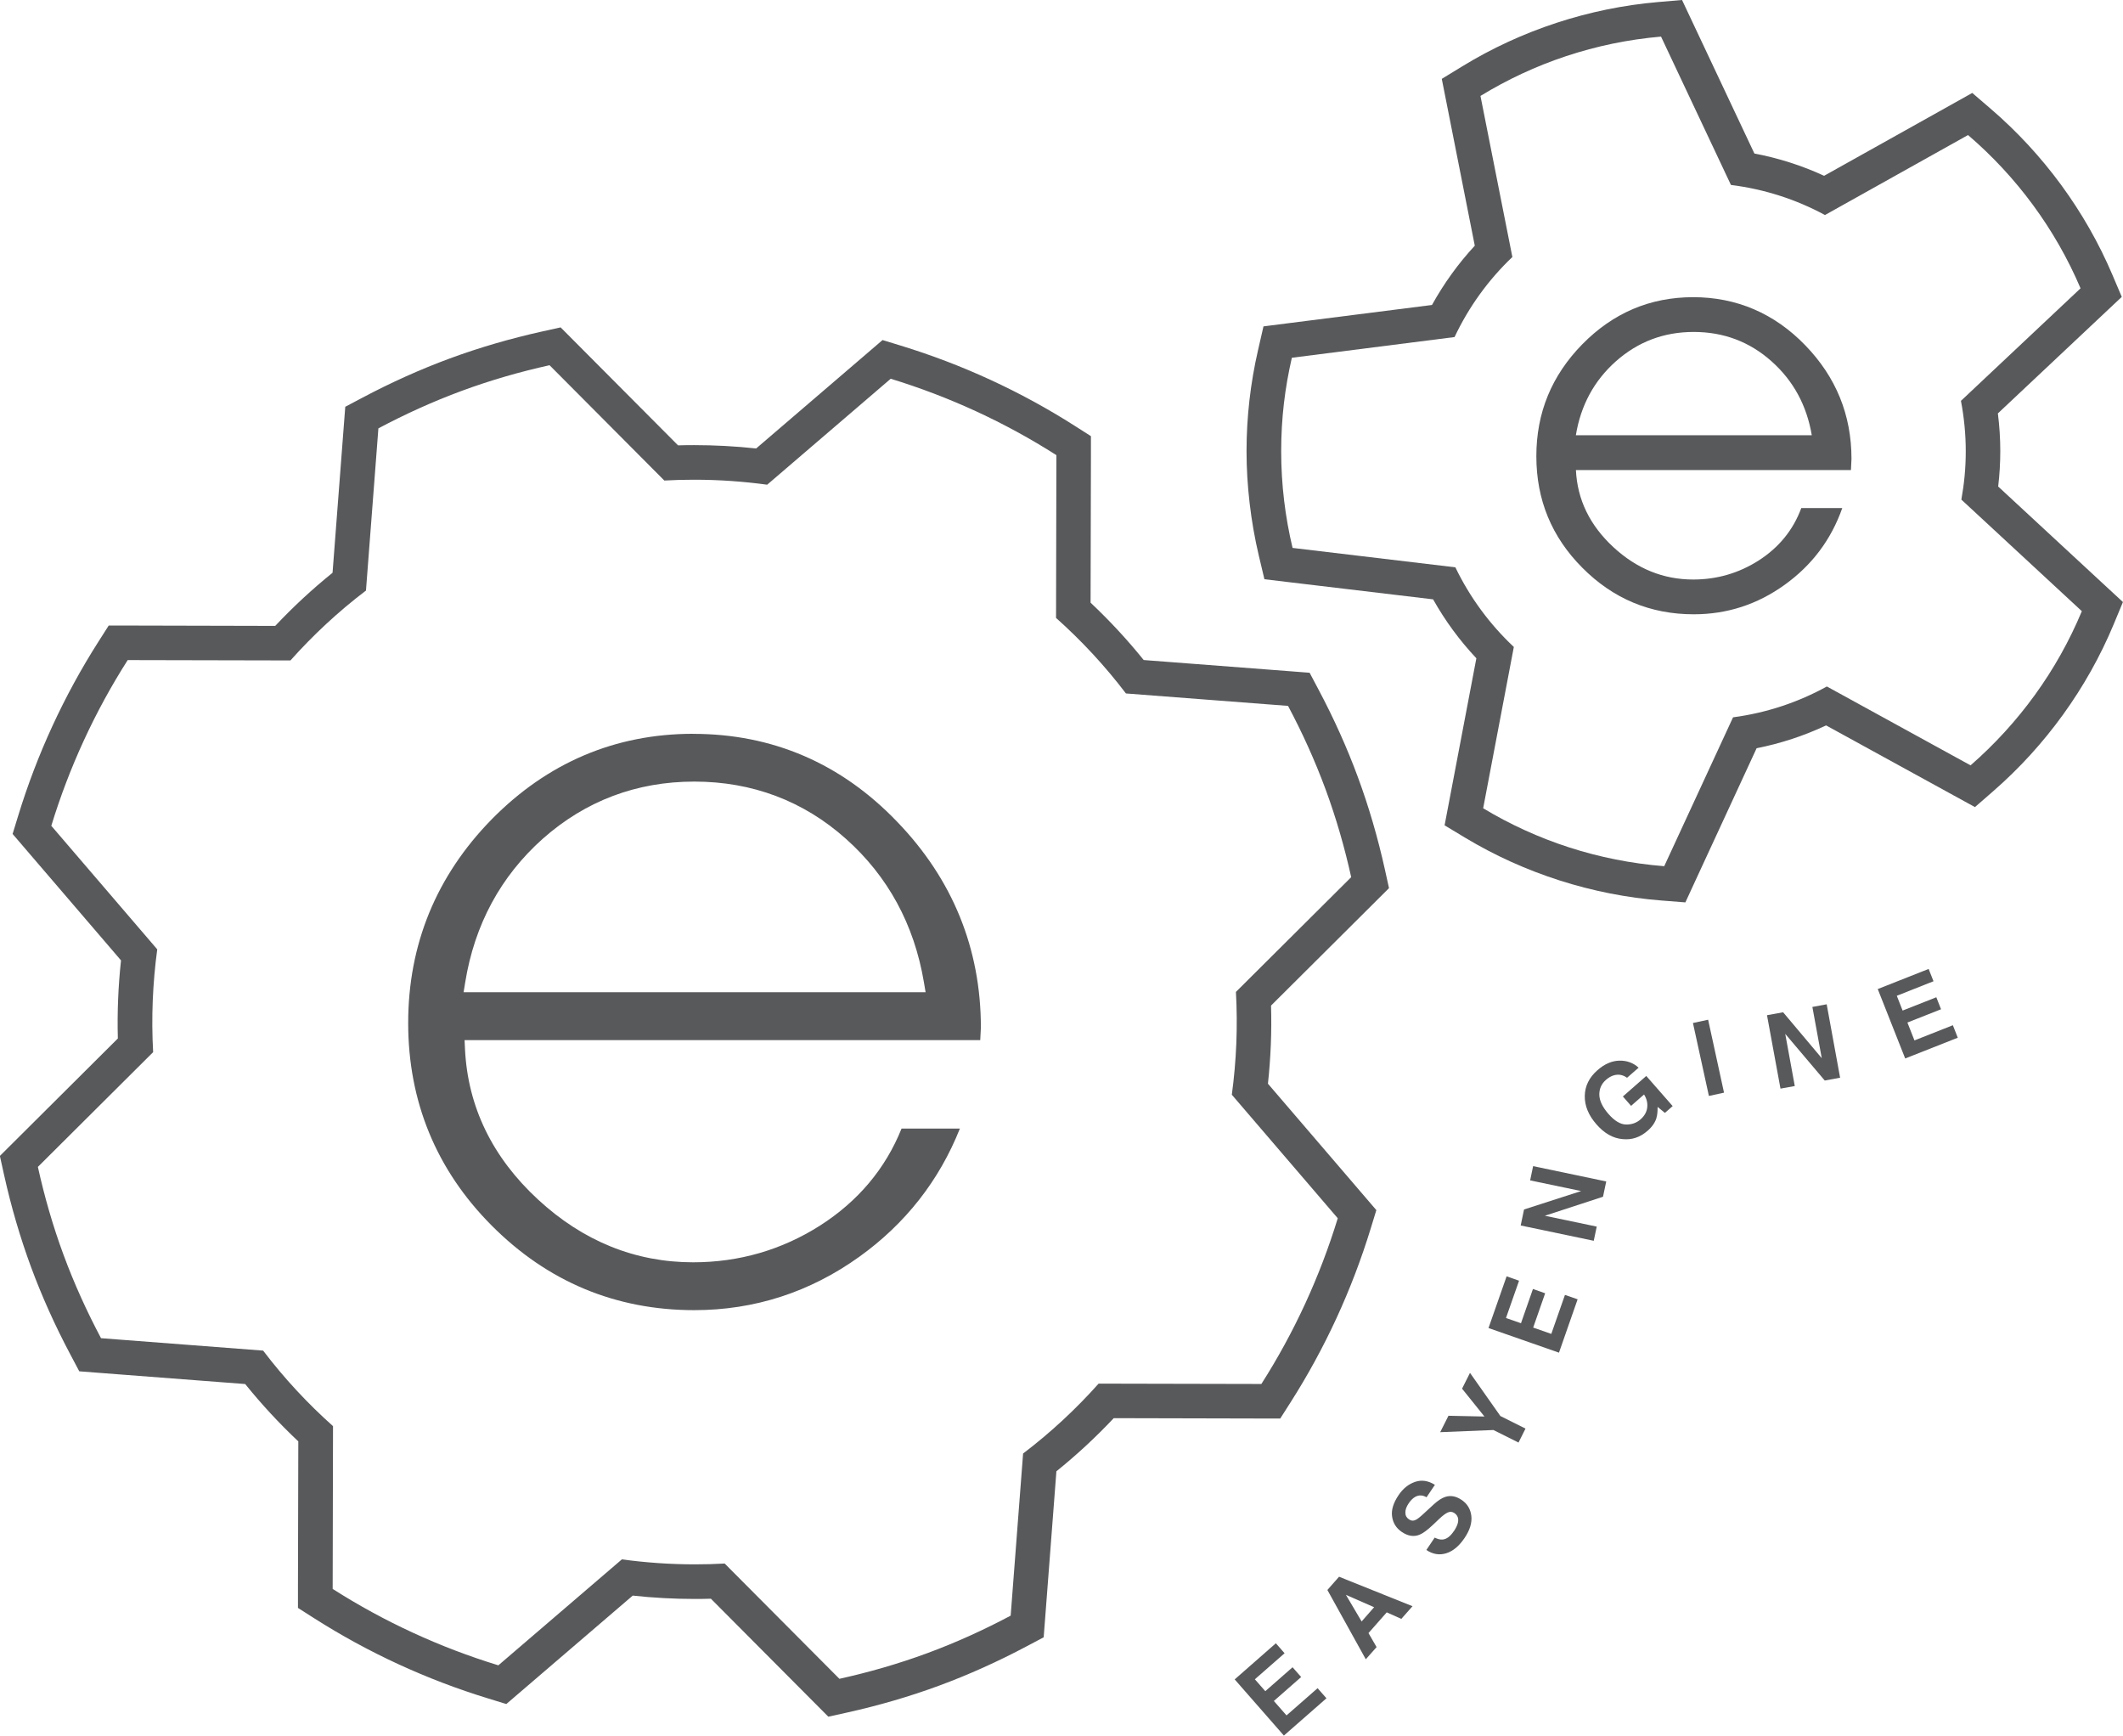
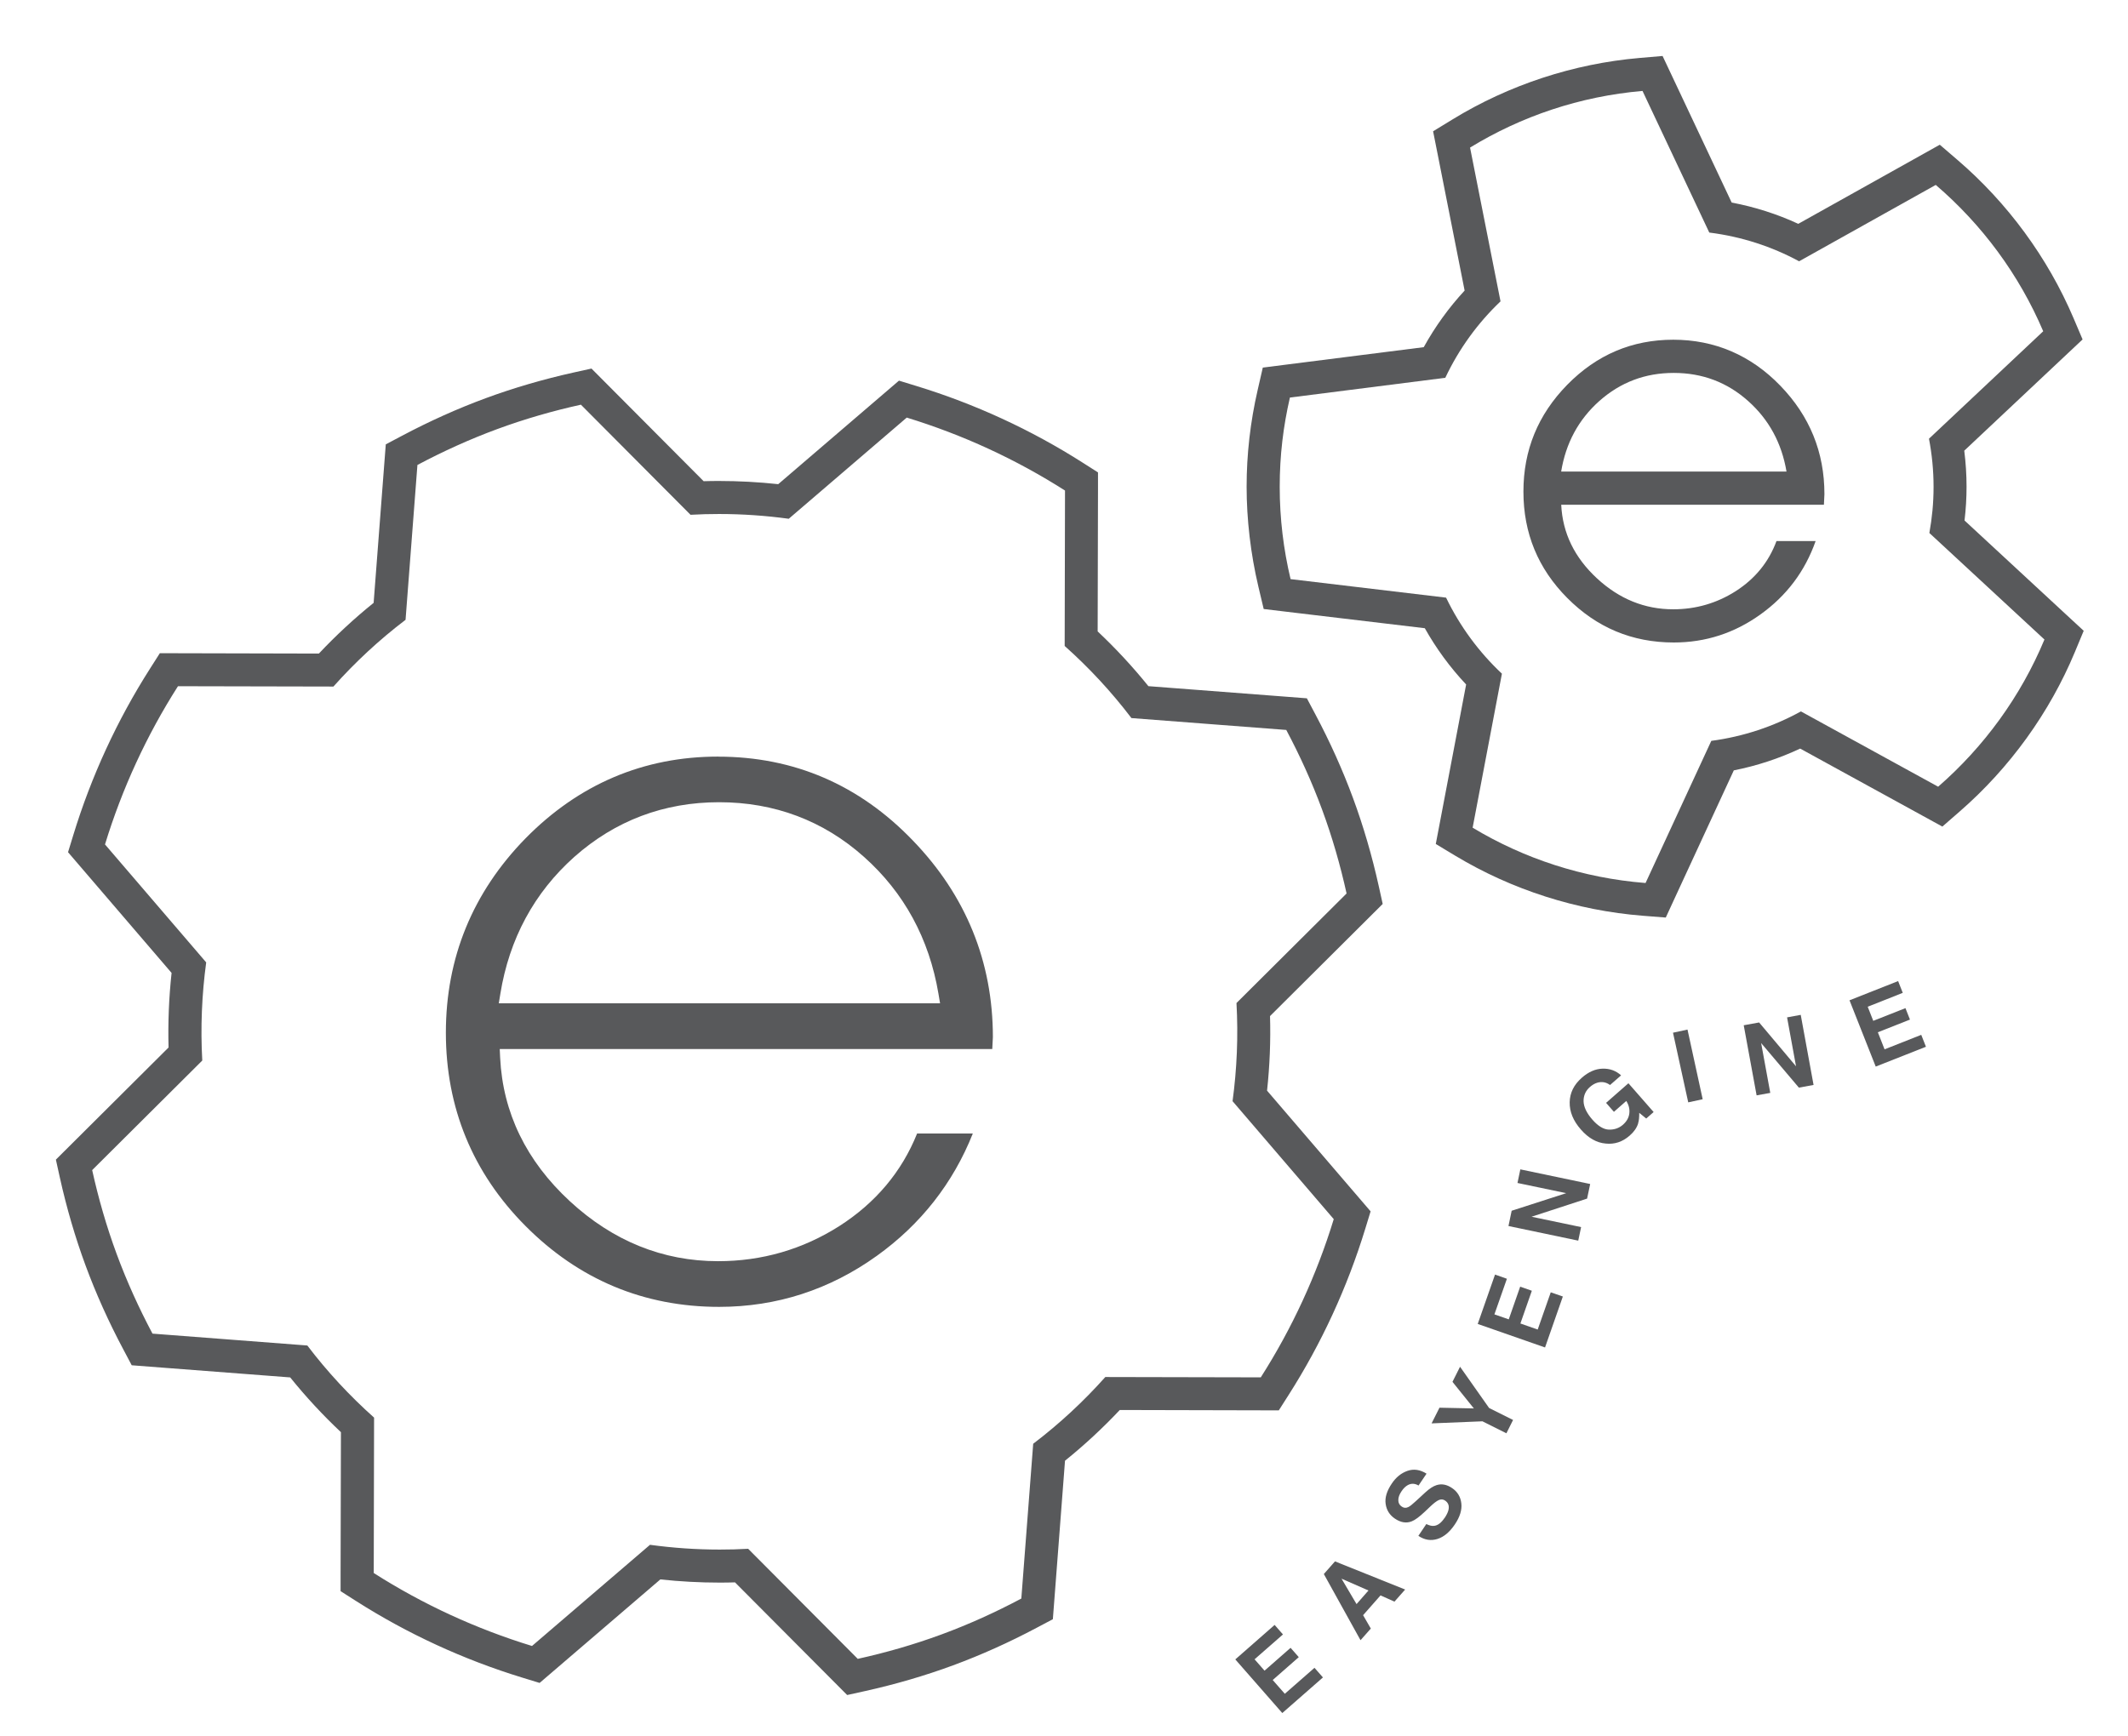
- <svg xmlns="http://www.w3.org/2000/svg" id="Layer_1" data-name="Layer 1" viewBox="0 0 362.1 295.97">
+ <svg xmlns="http://www.w3.org/2000/svg" id="Layer_1" data-name="Layer 1" viewBox="-10 -10 380 310">
  <defs>
    <style>
      .cls-1 {
        fill: #58595b;
      }
    </style>
  </defs>
  <g>
    <path class="cls-1" d="M315.69,80.16h-46.9c.24,5.06,2.38,9.44,6.39,13.15,3.98,3.68,8.52,5.52,13.61,5.52,4.04,0,7.76-1.08,11.13-3.22,3.5-2.24,5.93-5.23,7.31-8.97h6.99c-1.9,5.4-5.18,9.76-9.84,13.1-4.66,3.35-9.82,5.02-15.49,5.02-7.42,0-13.76-2.65-19.03-7.96-5.21-5.24-7.82-11.57-7.82-18.99s2.6-13.74,7.82-19.08c5.27-5.37,11.58-8.05,18.94-8.05s13.85,2.75,19.13,8.23c5.24,5.42,7.86,11.87,7.86,19.35l-.09,1.89ZM309.02,74.23c-.86-5.09-3.14-9.29-6.85-12.6-3.74-3.34-8.17-5.02-13.29-5.02s-9.52,1.68-13.29,5.02c-3.71,3.31-5.98,7.51-6.81,12.6h40.23Z" />
    <g>
      <path class="cls-1" d="M93.74,62.29l19.57,19.66c1.7-.1,3.4-.14,5.1-.14,4.18,0,8.34.29,12.44.85l21.07-18.07c9.96,3.05,19.48,7.43,28.26,13.03l-.06,27.76c4.34,3.87,8.34,8.17,11.92,12.88l27.65,2.12c2.41,4.54,4.57,9.27,6.4,14.23,1.83,4.96,3.26,9.96,4.37,14.98l-19.66,19.57c.33,5.9.08,11.77-.7,17.53l18.07,21.07c-3.05,9.96-7.43,19.48-13.03,28.26l-27.76-.06c-3.87,4.34-8.17,8.34-12.88,11.92l-2.12,27.65c-4.54,2.41-9.27,4.57-14.23,6.4s-9.96,3.26-14.98,4.37l-19.57-19.66c-1.7.1-3.4.14-5.09.14-4.18,0-8.34-.29-12.44-.85l-21.07,18.07c-9.96-3.05-19.48-7.43-28.26-13.03l.06-27.76c-4.34-3.87-8.34-8.17-11.92-12.88l-27.65-2.12c-2.41-4.54-4.57-9.27-6.4-14.23-1.83-4.96-3.26-9.96-4.37-14.98l19.66-19.57c-.33-5.9-.08-11.77.7-17.53l-18.07-21.07c3.05-9.96,7.43-19.48,13.03-28.26l27.76.06c3.87-4.34,8.17-8.34,12.88-11.92l2.12-27.66c4.54-2.41,9.27-4.57,14.23-6.4,4.96-1.83,9.96-3.26,14.98-4.37M95.63,55.83l-3.17.7c-5.45,1.21-10.75,2.76-15.74,4.6-4.99,1.84-10.02,4.1-14.96,6.72l-2.87,1.52-.25,3.24-1.92,25.07c-3.45,2.78-6.72,5.81-9.78,9.06l-25.16-.06h-3.24s-1.74,2.73-1.74,2.73c-5.89,9.24-10.49,19.23-13.7,29.71l-.95,3.1,2.11,2.46,16.38,19.1c-.48,4.43-.66,8.89-.54,13.32l-17.82,17.74-2.3,2.29.7,3.17c1.21,5.46,2.76,10.75,4.6,15.74,1.84,4.99,4.1,10.02,6.72,14.95l1.52,2.87,3.23.25,25.07,1.92c2.78,3.45,5.81,6.72,9.06,9.78l-.06,25.16v3.24s2.73,1.74,2.73,1.74c9.24,5.89,19.23,10.49,29.71,13.7l3.1.95,2.46-2.11,19.1-16.38c3.52.38,7.07.57,10.58.57.91,0,1.83-.01,2.75-.04l17.74,17.82,2.29,2.3,3.17-.7c5.46-1.21,10.76-2.76,15.74-4.6,4.99-1.84,10.02-4.1,14.95-6.72l2.87-1.52.25-3.24,1.92-25.07c3.45-2.78,6.72-5.81,9.78-9.06l25.16.06h3.24s1.74-2.73,1.74-2.73c5.89-9.24,10.49-19.23,13.7-29.71l.95-3.1-2.11-2.46-16.38-19.1c.48-4.43.66-8.9.53-13.32l17.82-17.74,2.3-2.29-.7-3.17c-1.21-5.46-2.76-10.76-4.6-15.74-1.84-4.99-4.1-10.02-6.72-14.95l-1.52-2.87-3.23-.25-25.07-1.92c-2.78-3.45-5.81-6.72-9.06-9.78l.06-25.16v-3.24s-2.73-1.74-2.73-1.74c-9.24-5.89-19.23-10.49-29.71-13.7l-3.1-.95-2.46,2.11-19.1,16.38c-3.52-.38-7.06-.57-10.57-.57-.92,0-1.83.01-2.75.04l-17.74-17.82-2.29-2.3h0Z" />
      <animateTransform attributeName="transform" attributeType="XML" dur="15s" from="0 118 173" repeatCount="indefinite" to="360 118 173" type="rotate" />
    </g>
    <g>
      <path class="cls-1" d="M283.3,6.23l11.93,25.31c5.75.72,11.16,2.49,16.04,5.13l24.4-13.64c8.25,7.07,14.87,15.99,19.19,26.14l-20.4,19.19c.53,2.78.82,5.65.82,8.59s-.27,5.57-.75,8.25l20.55,19.03c-4.24,10.18-10.79,19.15-18.98,26.29l-24.51-13.45c-4.86,2.68-10.26,4.5-16,5.26l-11.74,25.39c-11.23-.89-21.73-4.37-30.88-9.88l5.23-27.51c-4.1-3.85-7.5-8.45-9.97-13.58l-27.77-3.31c-1.26-5.29-1.94-10.8-1.94-16.48s.64-10.82,1.82-15.95l27.75-3.53c2.43-5.15,5.78-9.77,9.86-13.65l-5.44-27.47c9.12-5.58,19.59-9.15,30.81-10.12M286.88,0l-4.09.35c-11.78,1.02-23.33,4.81-33.38,10.96l-3.5,2.14.8,4.03,4.83,24.42c-2.84,3.07-5.28,6.46-7.3,10.11l-24.66,3.13-4.08.52-.92,4.01c-1.31,5.69-1.97,11.5-1.97,17.27s.71,11.97,2.1,17.84l.95,4,4.09.49,24.68,2.94c2.04,3.63,4.51,7,7.38,10.05l-4.65,24.45-.77,4.04,3.52,2.12c10.09,6.07,21.66,9.77,33.46,10.7l4.09.32,1.72-3.73,10.43-22.56c4.11-.81,8.08-2.12,11.85-3.89l21.78,11.95,3.61,1.98,3.1-2.7c8.93-7.77,16.04-17.62,20.56-28.47l1.58-3.8-3.02-2.79-18.26-16.91c.24-2.02.36-4.04.36-6.04,0-2.13-.14-4.29-.41-6.43l18.13-17.05,3-2.82-1.61-3.79c-4.6-10.81-11.78-20.6-20.77-28.31l-3.12-2.68-3.59,2.01-21.68,12.12c-3.79-1.75-7.77-3.02-11.89-3.8l-10.6-22.49-1.75-3.71h0Z" />
      <animateTransform attributeName="transform" attributeType="XML" dur="9s" from="360 289 77" repeatCount="indefinite" to="0 289 77" type="rotate" />
    </g>
    <path class="cls-1" d="M118.24,125.14c-13.3,0-24.88,4.92-34.41,14.62-9.43,9.65-14.21,21.33-14.21,34.7s4.78,25.03,14.21,34.51c9.54,9.6,21.17,14.46,34.59,14.46,10.25,0,19.72-3.06,28.15-9.11,7.85-5.63,13.62-12.98,17.15-21.86h-9.95c-2.74,6.84-7.42,12.4-13.91,16.55-6.53,4.15-13.8,6.26-21.63,6.26-9.87,0-18.78-3.6-26.48-10.72-7.78-7.19-11.96-15.81-12.44-25.63l-.07-1.54h87.95l.11-2.13c0-13.47-4.82-25.32-14.31-35.14-9.54-9.93-21.23-14.96-34.75-14.96ZM157.87,169.21h-78.8l.28-1.71c1.6-9.83,6.04-18.05,13.21-24.45,7.31-6.48,16.01-9.76,25.86-9.76s18.61,3.28,25.86,9.76c7.17,6.39,11.64,14.61,13.3,24.44l.29,1.72Z" />
  </g>
  <g>
    <path class="cls-1" d="M221.92,286l-4.65,4.08,2.16,2.46,5.3-4.64,1.51,1.72-7.26,6.36-8.39-9.58,7.02-6.16,1.49,1.7-5.07,4.44,1.78,2.03,4.65-4.08,1.46,1.66Z" />
    <path class="cls-1" d="M236.51,274.98l-3.1,3.52,1.38,2.39-1.84,2.08-6.55-11.82,1.99-2.26,12.53,5.03-1.91,2.16-2.5-1.12ZM234.37,274.09l-4.81-2.11,2.68,4.54,2.13-2.43Z" />
    <path class="cls-1" d="M247.95,261.16c.35-.52.58-.98.69-1.39.2-.77,0-1.35-.6-1.75-.35-.23-.72-.26-1.12-.08-.39.18-.88.55-1.47,1.11l-1,.95c-.98.93-1.77,1.51-2.34,1.73-.97.39-1.97.23-3.01-.47-.95-.64-1.5-1.51-1.66-2.62-.17-1.11.2-2.33,1.1-3.66.75-1.12,1.68-1.87,2.8-2.26,1.12-.39,2.25-.22,3.4.5l-1.43,2.12c-.66-.39-1.3-.41-1.91-.08-.41.23-.79.59-1.13,1.11-.39.57-.58,1.1-.57,1.59,0,.5.21.88.62,1.15.37.26.77.28,1.18.07.27-.13.73-.49,1.36-1.08l1.66-1.53c.73-.67,1.39-1.1,1.98-1.29.92-.3,1.85-.13,2.79.51.96.64,1.52,1.55,1.66,2.72.14,1.16-.24,2.42-1.15,3.77-.93,1.38-1.97,2.25-3.13,2.61-1.16.36-2.29.18-3.39-.56l1.42-2.11c.53.26.98.37,1.35.33.67-.06,1.31-.53,1.89-1.4Z" />
    <path class="cls-1" d="M250.72,234.12l5.19,7.37,4.28,2.14-1.19,2.38-4.28-2.14-9.08.37,1.41-2.8,6.14.13-3.82-4.75,1.35-2.69Z" />
    <path class="cls-1" d="M263.54,220.56l-2.04,5.84,3.09,1.08,2.33-6.65,2.16.75-3.18,9.1-12.02-4.2,3.09-8.82,2.12.75-2.23,6.36,2.56.89,2.04-5.84,2.08.73Z" />
    <path class="cls-1" d="M273.96,201.49l-.55,2.6-9.92,3.24,8.85,1.85-.51,2.42-12.46-2.61.57-2.73,9.74-3.14-8.7-1.82.51-2.43,12.46,2.61Z" />
    <path class="cls-1" d="M282.53,190.66c-.25.79-.75,1.52-1.53,2.19-1.27,1.11-2.69,1.58-4.27,1.41-1.62-.14-3.1-.98-4.44-2.52-1.36-1.55-2.02-3.17-1.99-4.85.03-1.68.75-3.14,2.15-4.37,1.21-1.07,2.46-1.61,3.74-1.64s2.38.37,3.29,1.2l-1.97,1.72c-.72-.52-1.49-.65-2.31-.4-.45.14-.88.4-1.28.75-.77.67-1.15,1.52-1.14,2.54.02,1.01.54,2.11,1.56,3.28,1.03,1.18,2.03,1.78,2.99,1.8.97.02,1.79-.27,2.48-.87.67-.59,1.05-1.26,1.14-2.03.09-.77-.09-1.5-.54-2.22l-2.21,1.94-1.4-1.6,3.99-3.5,4.5,5.14-1.32,1.16-1.25-1.02c.01.79-.05,1.42-.2,1.87Z" />
    <path class="cls-1" d="M288.75,174.46l2.59-.56,2.71,12.44-2.58.56-2.72-12.44Z" />
    <path class="cls-1" d="M313.85,183.79l-2.62.48-6.74-7.96,1.63,8.9-2.44.44-2.3-12.52,2.75-.5,6.59,7.83-1.6-8.74,2.44-.45,2.29,12.52Z" />
    <path class="cls-1" d="M331.08,172.11l-5.75,2.27,1.2,3.05,6.55-2.59.84,2.13-8.97,3.54-4.68-11.84,8.68-3.43.83,2.1-6.26,2.48.99,2.52,5.75-2.27.81,2.06Z" />
  </g>
</svg>
